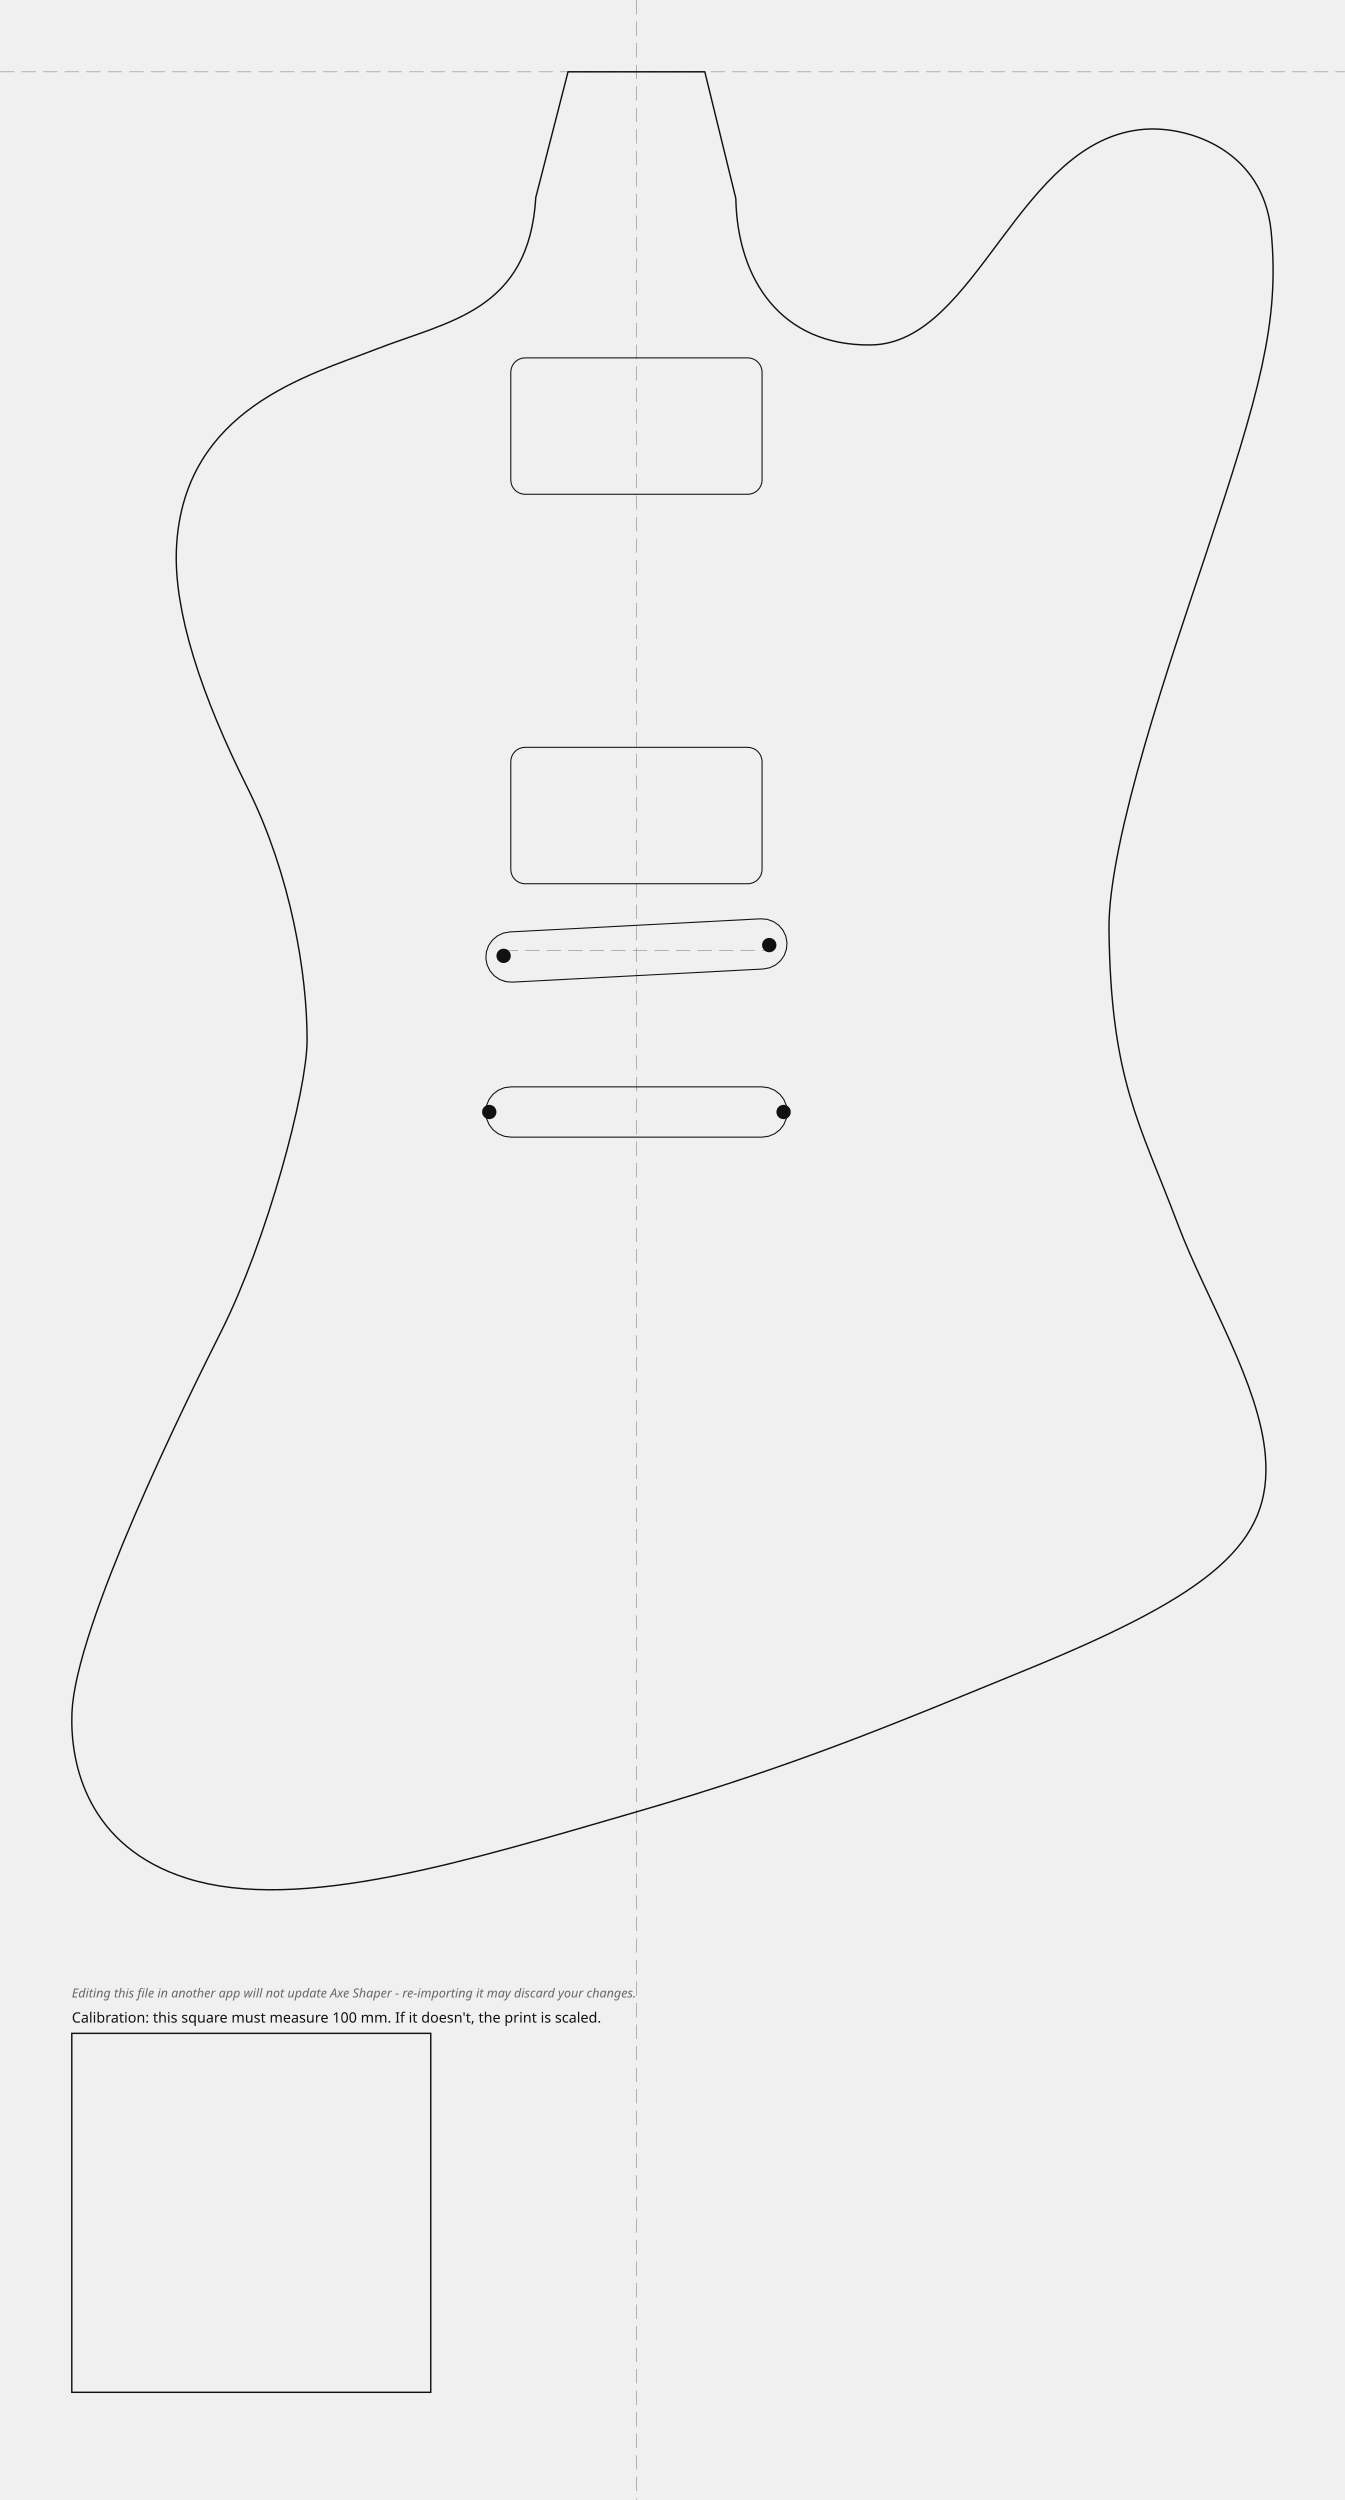
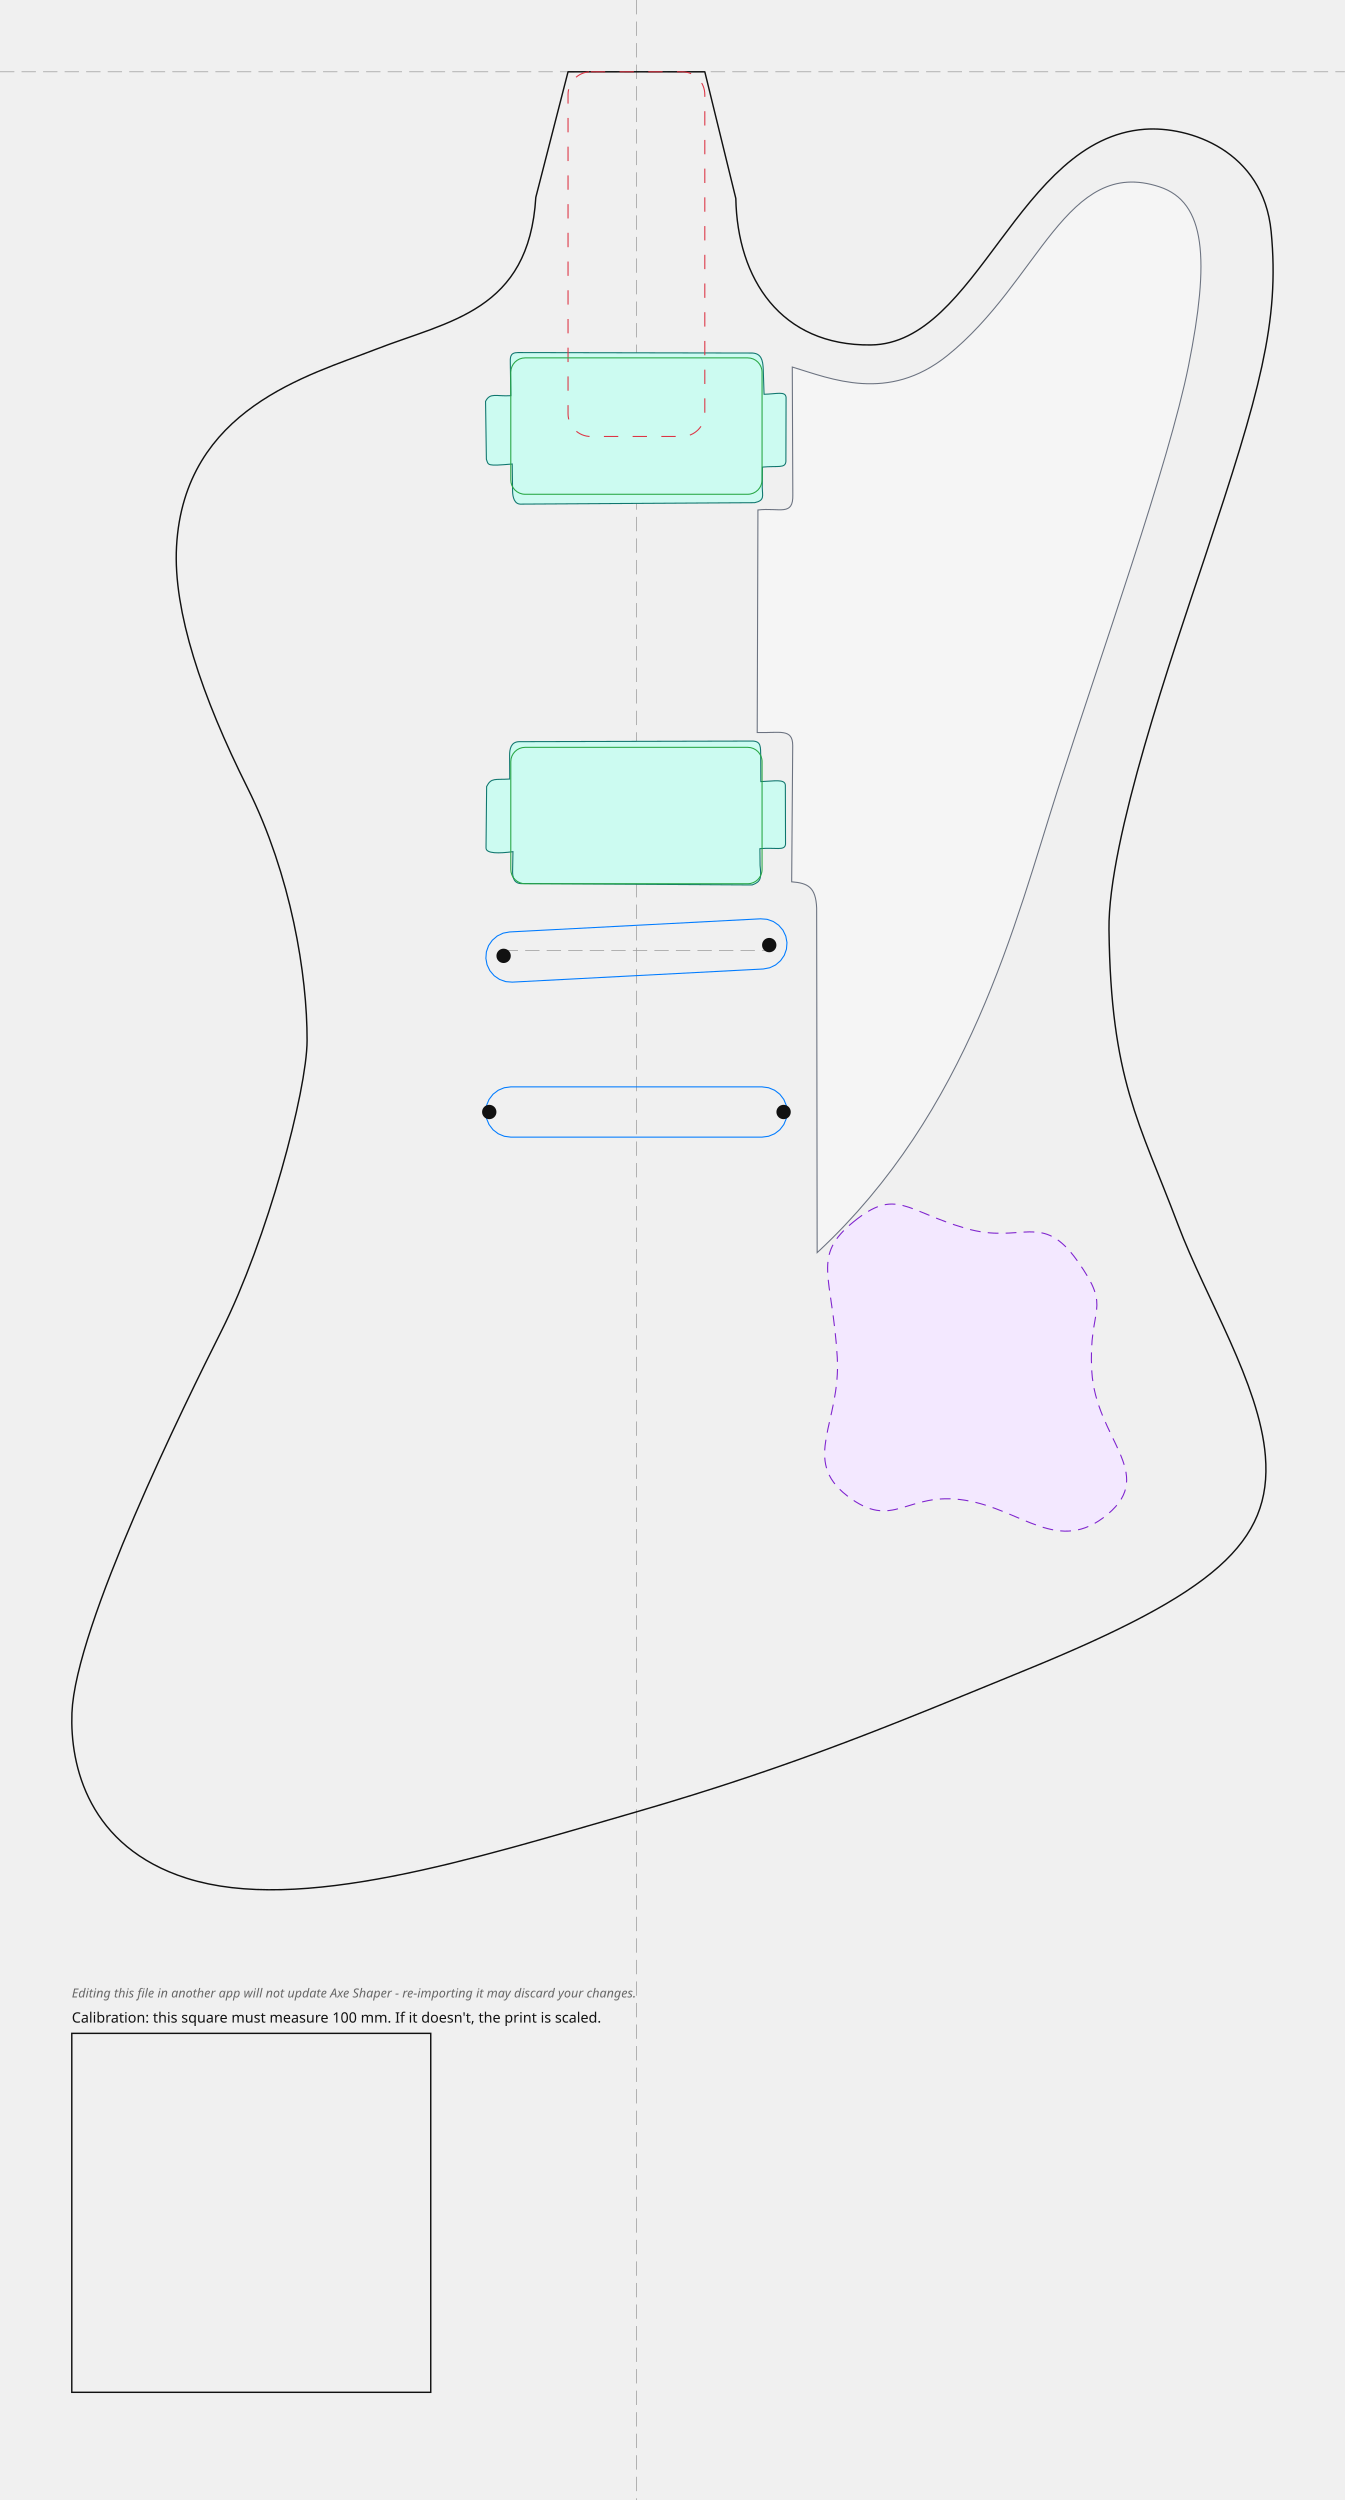
<svg xmlns="http://www.w3.org/2000/svg" width="374.67mm" height="696.47mm" viewBox="-177.30 -20.00 374.67 696.47">
  <style>
- .outline{fill:none;stroke:#111;stroke-width:0.4}
- .edge-inset{fill:none;stroke:#555;stroke-width:0.3;stroke-dasharray:3 2}
- .rout{fill:none;stroke:#111;stroke-width:0.3}
- .guide{fill:none;stroke:#999;stroke-width:0.2;stroke-dasharray:4 2}
+ .outline{fill:none;stroke:#111;stroke-width:0.40;stroke-linecap:round;stroke-linejoin:round}
+ .edge-inset{fill:none;stroke:#555;stroke-width:0.30;stroke-dasharray:3 2}
+ .neck-pocket{fill:none;stroke:#dc3545;stroke-width:0.30;stroke-dasharray:4 4}
+ .pickup-rout{fill:none;stroke:#28a745;stroke-width:0.30}
+ .bridge-rout{fill:none;stroke:#007bff;stroke-width:0.30}
+ .back-route{fill:#f3e8ff;stroke:#7e22ce;stroke-width:0.30;stroke-dasharray:3.00 2.00}
+ .front-route{fill:#ccfbf1;stroke:#0f766e;stroke-width:0.30}
+ .pickguard{fill:#fff;fill-opacity:0.35;stroke:#6b7280;stroke-width:0.30}
+ .guide{fill:none;stroke:#999;stroke-width:0.20;stroke-dasharray:4 2}
.mounting-hole{fill:#111;stroke:none}
- .cal{fill:none;stroke:#111;stroke-width:0.4}
+ .cal{fill:none;stroke:#111;stroke-width:0.40}
.label{font-family:sans-serif;font-size:4px;fill:#111}
.disclaimer{font-family:sans-serif;font-size:3.5px;font-style:italic;fill:#666}
</style>
  <g id="guides">
    <line class="guide" x1="0" y1="-20.00" x2="0" y2="676.47" />
    <line class="guide" x1="-177.30" y1="0" x2="197.37" y2="0" />
  </g>
+   <g id="back-routes">
+     <path class="back-route" d="M 60.49 320.38 C 72.33 310.76, 74.90 317.30, 91.72 322.20 C 107.52 326.80, 112.86 317.21, 122.85 331.27 C 132.84 345.33, 125.78 343.45, 126.86 362.02 C 127.95 380.79, 144.96 390.40, 131.27 401.87 C 117.58 413.34, 107.44 400.48, 91.50 397.94 C 75.06 395.32, 71.67 406.71, 58.72 396.72 C 45.77 386.73, 57.02 376.31, 55.95 358.10 C 54.61 335.17, 48.65 330.00, 60.49 320.38 Z" />
+   </g>
  <g id="body">
    <path class="outline" d="M -19.05 0.00 C -19.05 0.00, -28.03 34.98, -28.03 34.98 C -29.94 66.75, -52.23 69.37, -72.70 77.35 C -91.16 84.55, -126.00 93.79, -128.12 132.24 C -129.12 150.25, -121.03 174.10, -108.38 199.42 C -96.17 223.85, -91.70 251.68, -91.75 269.88 C -91.79 283.90, -102.83 325.37, -115.68 350.92 C -125.59 370.63, -156.35 432.99, -157.26 457.22 C -157.81 471.82, -152.70 494.56, -125.28 503.26 C -93.84 513.23, -45.76 497.99, -0.32 484.86 C 45.11 471.73, 73.76 459.42, 108.50 445.23 C 160.85 423.84, 177.18 409.78, 175.22 385.63 C 173.59 365.49, 158.70 341.89, 150.85 321.11 C 140.05 292.50, 132.17 280.85, 131.65 238.97 C 131.34 214.09, 149.42 162.12, 158.43 135.05 C 173.63 89.36, 179.25 69.64, 176.83 44.54 C 174.64 21.87, 153.93 15.10, 141.60 16.01 C 106.30 18.64, 95.07 75.76, 65.30 76.10 C 40.13 76.39, 28.12 57.65, 27.69 35.28 C 27.69 35.28, 19.05 0.00, 19.05 0.00 C 19.05 0.00, -19.05 0.00, -19.05 0.00 Z" />
  </g>
+   <g id="pickguards">
+     <path class="pickguard" style="fill:#ffffff" d="M 43.42 82.25 C 54.16 85.50, 70.10 92.30, 86.56 79.10 C 112.25 58.50, 119.73 23.48, 145.69 32.04 C 158.66 36.31, 159.75 52.26, 153.81 81.89 C 148.36 109.09, 129.26 162.79, 117.39 199.92 C 105.51 237.05, 92.74 289.70, 50.35 328.97 C 50.35 328.97, 50.21 232.97, 50.21 232.97 C 49.97 227.15, 47.80 226.02, 43.25 225.66 C 43.25 225.66, 43.54 187.71, 43.54 187.71 C 43.55 182.80, 39.84 184.27, 33.65 184.07 C 33.65 184.07, 33.85 122.07, 33.85 122.07 C 39.92 121.38, 43.72 123.90, 43.57 117.84 C 43.57 117.84, 43.42 82.25, 43.42 82.25 Z" />
+   </g>
+   <g id="front-routes">
+     <path class="front-route" d="M -33.00 78.22 C -33.00 78.22, 31.78 78.35, 31.78 78.35 C 34.80 78.22, 35.24 80.33, 35.33 82.91 C 35.33 82.91, 35.56 89.84, 35.56 89.84 C 39.17 89.75, 41.49 88.92, 41.69 90.69 C 41.69 90.69, 41.64 108.57, 41.64 108.57 C 41.46 110.53, 39.48 109.73, 35.10 110.13 C 35.10 110.13, 35.05 115.82, 35.05 115.82 C 35.08 118.08, 35.84 119.41, 32.94 120.04 C 32.94 120.04, -32.10 120.44, -32.10 120.44 C -33.99 120.57, -34.46 118.50, -34.50 116.89 C -34.50 116.89, -34.60 109.27, -34.60 109.27 C -41.83 109.89, -41.17 109.63, -41.80 107.95 C -41.80 107.95, -42.03 91.81, -42.03 91.81 C -40.73 89.28, -39.12 90.49, -34.99 90.23 C -34.99 90.23, -35.13 81.48, -35.13 81.48 C -35.14 79.75, -35.40 78.22, -33.00 78.22 Z" />
+     <path class="front-route" d="M -32.60 186.62 C -32.60 186.62, 31.88 186.45, 31.88 186.45 C 34.90 186.32, 34.54 188.13, 34.63 190.71 C 34.63 190.71, 34.66 197.74, 34.66 197.74 C 38.27 197.65, 41.29 196.92, 41.49 198.69 C 41.49 198.69, 41.54 215.17, 41.54 215.17 C 41.36 217.13, 38.78 216.03, 34.40 216.43 C 34.40 216.43, 34.45 221.12, 34.45 221.12 C 34.78 224.48, 34.84 225.61, 32.24 226.54 C 32.24 226.54, -31.30 226.14, -31.30 226.14 C -34.09 226.47, -34.46 224.60, -34.50 222.99 C -34.50 222.99, -34.40 217.27, -34.40 217.27 C -38.33 217.79, -41.87 217.83, -41.90 216.25 C -41.90 216.25, -41.73 199.11, -41.73 199.11 C -40.43 196.58, -39.42 197.29, -35.29 197.03 C -35.29 197.03, -35.33 190.48, -35.33 190.48 C -35.34 188.75, -35.00 186.62, -32.60 186.62 Z" />
+   </g>
+   <g id="neck-pocket">
+     <rect class="neck-pocket" x="-19.05" y="0" width="38.10" height="101.60" rx="6.35" />
+   </g>
  <g id="bridge">
-     <path class="rout" d="M -41.94 246.99 L -41.80 245.17 L -41.19 243.44 L -40.15 241.94 L -38.76 240.75 L -37.12 239.96 L -35.32 239.63 L 34.59 235.97 L 36.41 236.11 L 38.13 236.72 L 39.64 237.76 L 40.82 239.14 L 41.61 240.79 L 41.94 242.59 L 41.80 244.41 L 41.19 246.14 L 40.15 247.64 L 38.76 248.83 L 37.12 249.61 L 35.32 249.95 L -34.59 253.61 L -36.41 253.47 L -38.13 252.86 L -39.64 251.82 L -40.82 250.43 L -41.61 248.78 Z" />
-     <path class="rout" d="M -42.00 289.79 L -41.76 287.98 L -41.06 286.29 L -39.95 284.84 L -38.50 283.73 L -36.81 283.03 L -35.00 282.79 L 35.00 282.79 L 36.81 283.03 L 38.50 283.73 L 39.95 284.84 L 41.06 286.29 L 41.76 287.98 L 42.00 289.79 L 41.76 291.60 L 41.06 293.29 L 39.95 294.74 L 38.50 295.85 L 36.81 296.55 L 35.00 296.79 L -35.00 296.79 L -36.81 296.55 L -38.50 295.85 L -39.95 294.74 L -41.06 293.29 L -41.76 291.60 Z" />
+     <path class="bridge-rout" d="M -41.94 246.99 L -41.80 245.17 L -41.19 243.44 L -40.15 241.94 L -38.76 240.75 L -37.12 239.96 L -35.32 239.63 L 34.59 235.97 L 36.41 236.11 L 38.13 236.72 L 39.64 237.76 L 40.82 239.14 L 41.61 240.79 L 41.94 242.59 L 41.80 244.41 L 41.19 246.14 L 40.15 247.64 L 38.76 248.83 L 37.12 249.61 L 35.32 249.95 L -34.59 253.61 L -36.41 253.47 L -38.13 252.86 L -39.64 251.82 L -40.82 250.43 L -41.61 248.78 Z" />
+     <path class="bridge-rout" d="M -42.00 289.79 L -41.76 287.98 L -41.06 286.29 L -39.95 284.84 L -38.50 283.73 L -36.81 283.03 L -35.00 282.79 L 35.00 282.79 L 36.81 283.03 L 38.50 283.73 L 39.95 284.84 L 41.06 286.29 L 41.76 287.98 L 42.00 289.79 L 41.76 291.60 L 41.06 293.29 L 39.95 294.74 L 38.50 295.85 L 36.81 296.55 L 35.00 296.79 L -35.00 296.79 L -36.81 296.55 L -38.50 295.85 L -39.95 294.74 L -41.06 293.29 L -41.76 291.60 Z" />
    <line class="guide" x1="-37.00" y1="244.79" x2="37.00" y2="244.79" />
    <circle class="mounting-hole" cx="-37.00" cy="246.29" r="2" />
    <circle class="mounting-hole" cx="37.00" cy="243.29" r="2" />
    <circle class="mounting-hole" cx="-41.00" cy="289.79" r="2" />
    <circle class="mounting-hole" cx="41.00" cy="289.79" r="2" />
  </g>
  <g id="pickups">
-     <rect class="rout" x="-35.00" y="79.70" width="70.00" height="38.00" rx="4.00" transform="rotate(0.00 0.00 98.70)" />
-     <rect class="rout" x="-35.00" y="188.20" width="70.00" height="38.00" rx="4.00" transform="rotate(0.00 0.00 207.20)" />
+     <rect class="pickup-rout" x="-35.00" y="79.70" width="70.00" height="38.00" rx="4.00" transform="rotate(0.00 0.00 98.70)" />
+     <rect class="pickup-rout" x="-35.00" y="188.20" width="70.00" height="38.00" rx="4.00" transform="rotate(0.00 0.00 207.20)" />
  </g>
  <g id="calibration">
    <rect class="cal" x="-157.30" y="546.47" width="100.00" height="100.00" />
    <text class="label" x="-157.30" y="543.47">Calibration: this square must measure 100 mm. If it doesn't, the print is scaled.</text>
    <text class="disclaimer" x="-157.30" y="536.47">Editing this file in another app will not update Axe Shaper - re-importing it may discard your changes.</text>
  </g>
</svg>
